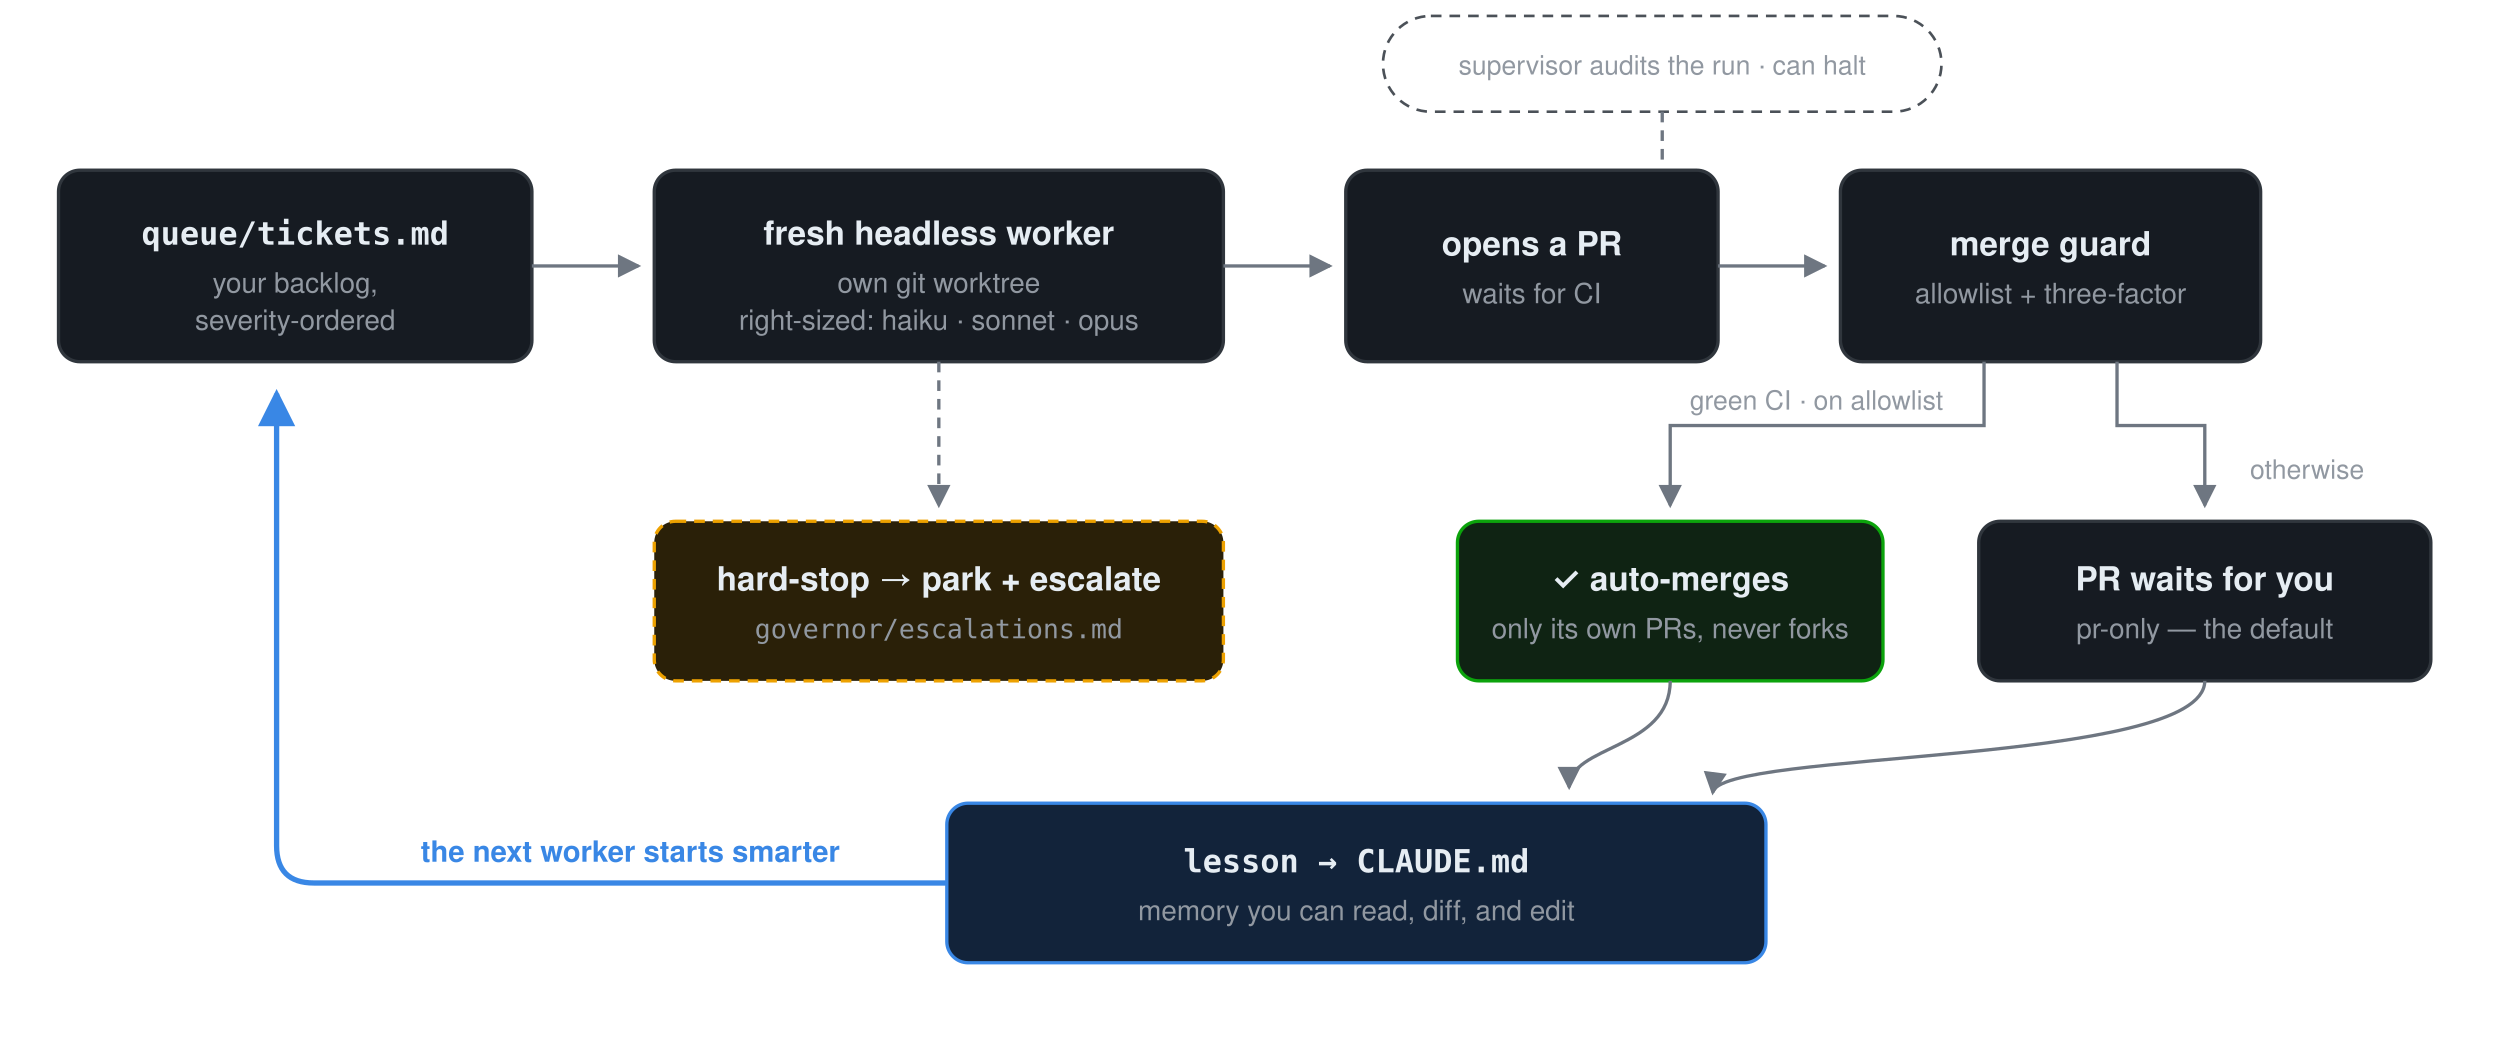
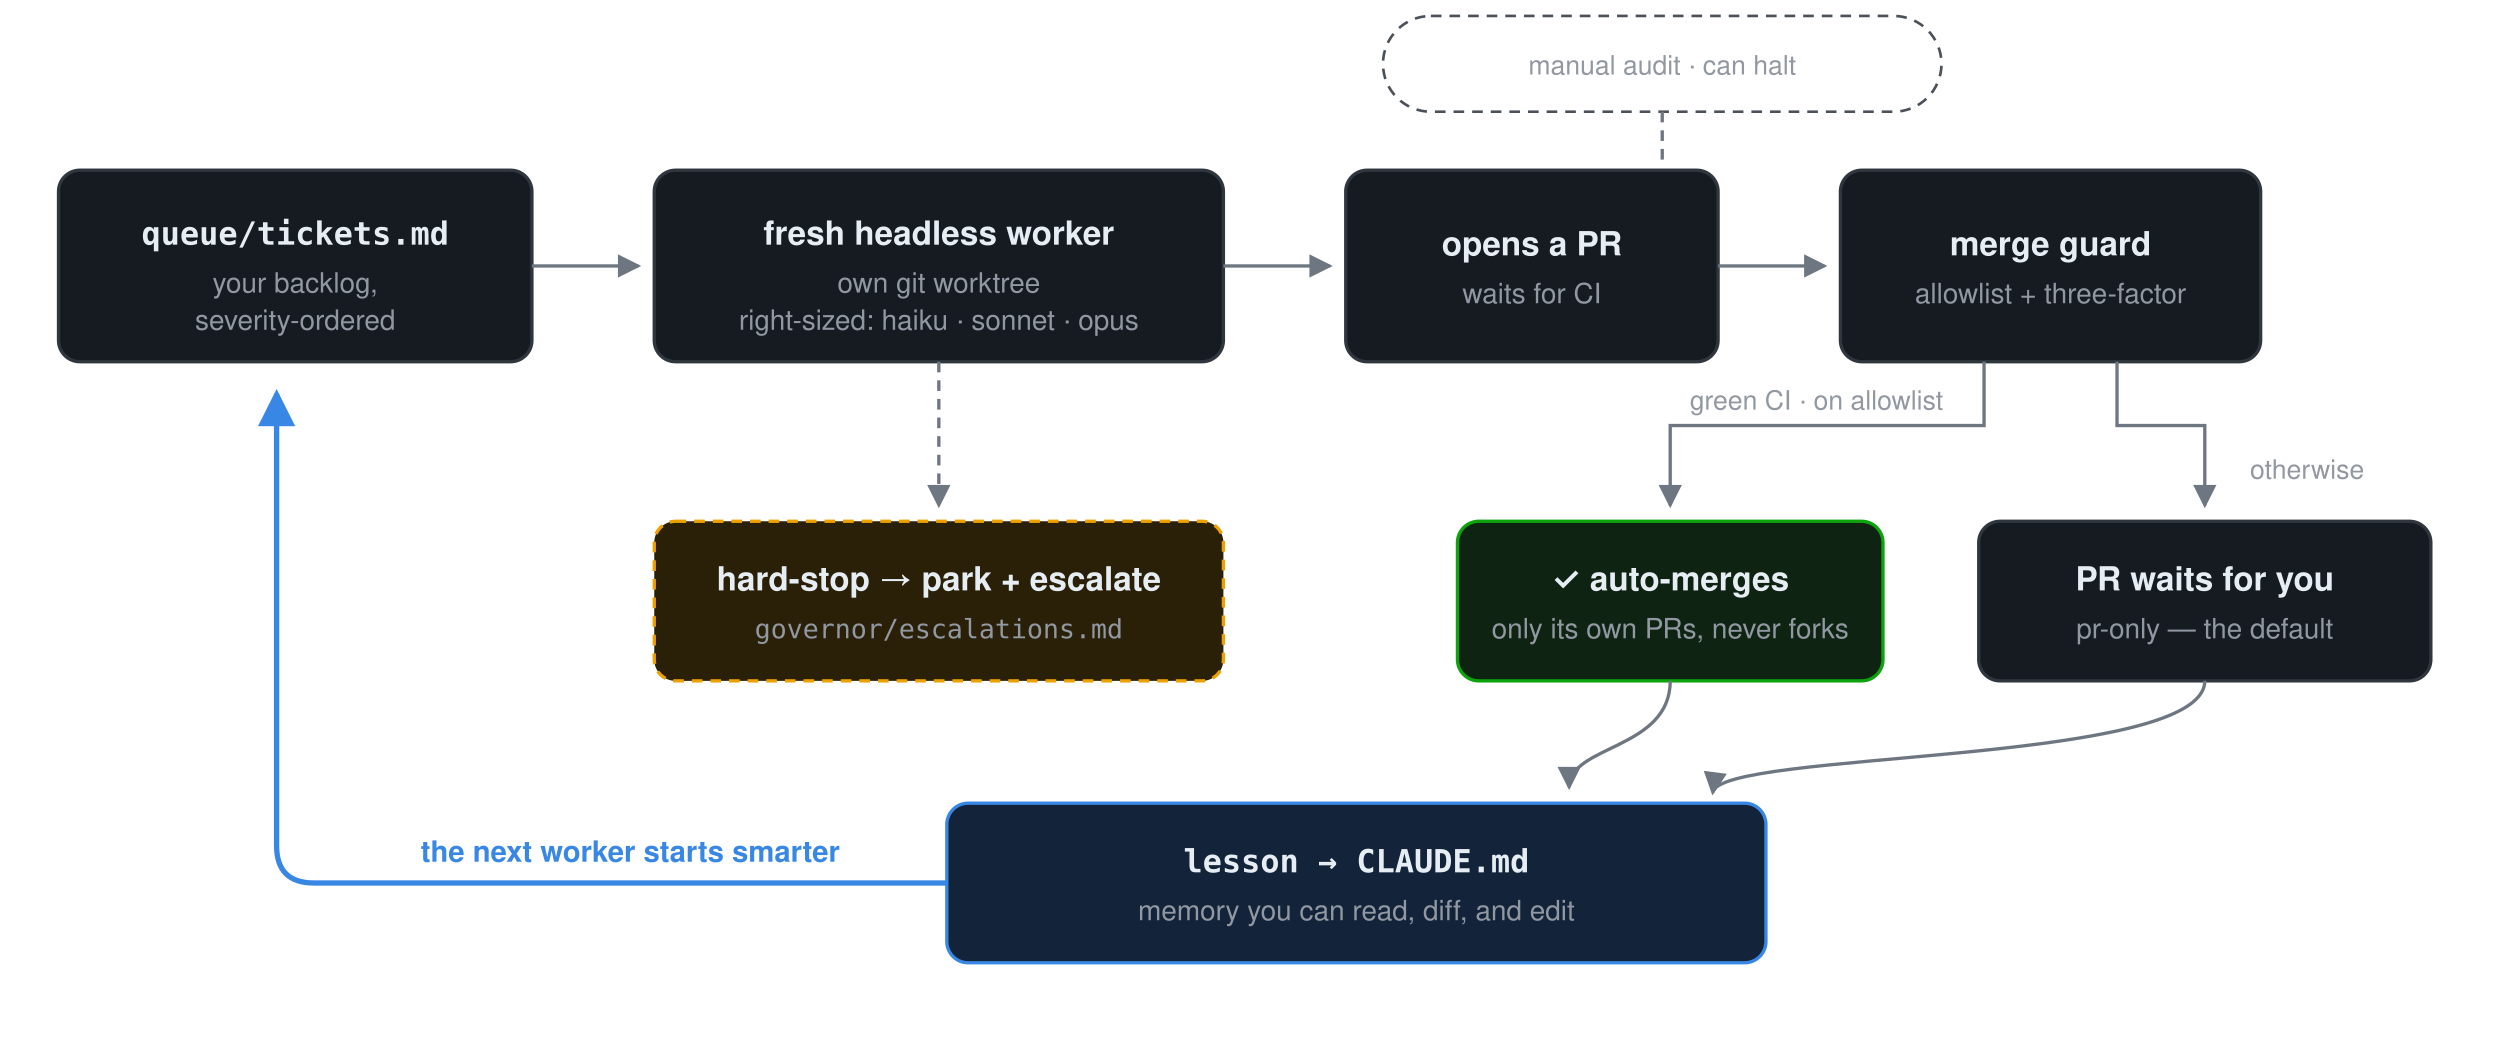
<svg xmlns="http://www.w3.org/2000/svg" viewBox="0 0 940 392" width="940" height="392" role="img" aria-label="The shiploop governor loop">
  <style>
    .title { font: 600 12.5px ui-sans-serif, -apple-system, "Segoe UI", Helvetica, Arial, sans-serif; fill: #e6edf3; }
    .sub   { font: 400 10.5px ui-sans-serif, -apple-system, "Segoe UI", Helvetica, Arial, sans-serif; fill: #9198a1; }
    .lbl   { font: 400 10px ui-sans-serif, -apple-system, "Segoe UI", Helvetica, Arial, sans-serif; fill: #9198a1; }
    .mono  { font: 600 12px ui-monospace, SFMono-Regular, Menlo, Consolas, monospace; fill: #e6edf3; }
    .monosub { font: 400 10px ui-monospace, SFMono-Regular, Menlo, Consolas, monospace; fill: #9198a1; }
    .box   { fill: #161b22; stroke: #30363d; stroke-width: 1.25; }
    .good  { fill: #0f2313; stroke: #0ca30c; stroke-width: 1.25; }
    .warn  { fill: #2a2008; stroke: #eda100; stroke-width: 1.25; stroke-dasharray: 4 3; }
    .acc   { fill: #12233a; stroke: #3987e5; stroke-width: 1.25; }
    .ghost { fill: none; stroke: #4b5158; stroke-width: 1; stroke-dasharray: 4 3; }
    .edge  { fill: none; stroke: #6e7681; stroke-width: 1.25; }
    .dash  { fill: none; stroke: #6e7681; stroke-width: 1.25; stroke-dasharray: 4 3; }
    .loop  { fill: none; stroke: #3987e5; stroke-width: 2; }
    .looplbl { font: 600 11px ui-sans-serif, -apple-system, "Segoe UI", Helvetica, Arial, sans-serif; fill: #3987e5; }
  </style>
  <defs>
    <marker id="a" viewBox="0 0 8 8" refX="7" refY="4" markerWidth="7" markerHeight="7" orient="auto-start-reverse">
      <path d="M0 0 L8 4 L0 8 Z" fill="#6e7681" />
    </marker>
    <marker id="b" viewBox="0 0 8 8" refX="7" refY="4" markerWidth="7" markerHeight="7" orient="auto-start-reverse">
      <path d="M0 0 L8 4 L0 8 Z" fill="#3987e5" />
    </marker>
  </defs>
  <rect class="ghost" x="520" y="6" width="210" height="36" rx="18" />
-   <text class="lbl" x="625" y="28" text-anchor="middle">supervisor audits the run · can halt</text>
+   <text class="lbl" x="625" y="28" text-anchor="middle">manual audit · can halt</text>
  <path class="dash" d="M625 42 V60" />
  <rect class="box" x="22" y="64" width="178" height="72" rx="8" />
  <text class="mono" x="111" y="92" text-anchor="middle">queue/tickets.md</text>
  <text class="sub" x="111" y="110" text-anchor="middle">your backlog,</text>
  <text class="sub" x="111" y="124" text-anchor="middle">severity-ordered</text>
  <rect class="box" x="246" y="64" width="214" height="72" rx="8" />
  <text class="title" x="353" y="92" text-anchor="middle">fresh headless worker</text>
  <text class="sub" x="353" y="110" text-anchor="middle">own git worktree</text>
  <text class="sub" x="353" y="124" text-anchor="middle">right-sized: haiku · sonnet · opus</text>
  <rect class="box" x="506" y="64" width="140" height="72" rx="8" />
  <text class="title" x="576" y="96" text-anchor="middle">opens a PR</text>
  <text class="sub" x="576" y="114" text-anchor="middle">waits for CI</text>
  <rect class="box" x="692" y="64" width="158" height="72" rx="8" />
  <text class="title" x="771" y="96" text-anchor="middle">merge guard</text>
  <text class="sub" x="771" y="114" text-anchor="middle">allowlist + three-factor</text>
  <path class="edge" d="M200 100 H240" marker-end="url(#a)" />
  <path class="edge" d="M460 100 H500" marker-end="url(#a)" />
  <path class="edge" d="M646 100 H686" marker-end="url(#a)" />
  <path class="edge" d="M746 136 V160 H628 V190" marker-end="url(#a)" />
  <text class="lbl" x="683" y="154" text-anchor="middle">green CI · on allowlist</text>
  <path class="edge" d="M796 136 V160 H829 V190" marker-end="url(#a)" />
  <text class="lbl" x="846" y="180" text-anchor="start">otherwise</text>
  <rect class="good" x="548" y="196" width="160" height="60" rx="8" />
  <text class="title" x="628" y="222" text-anchor="middle">✓ auto-merges</text>
  <text class="sub" x="628" y="240" text-anchor="middle">only its own PRs, never forks</text>
  <rect class="box" x="744" y="196" width="170" height="60" rx="8" />
  <text class="title" x="829" y="222" text-anchor="middle">PR waits for you</text>
  <text class="sub" x="829" y="240" text-anchor="middle">pr-only — the default</text>
  <path class="dash" d="M353 136 V190" marker-end="url(#a)" />
  <rect class="warn" x="246" y="196" width="214" height="60" rx="8" />
  <text class="title" x="353" y="222" text-anchor="middle">hard-stop → park + escalate</text>
  <text class="monosub" x="353" y="240" text-anchor="middle">governor/escalations.md</text>
  <path class="edge" d="M628 256 C628 282 590 280 590 296" marker-end="url(#a)" />
  <path class="edge" d="M829 256 C829 288 646 282 644 298" marker-end="url(#a)" />
  <rect class="acc" x="356" y="302" width="308" height="60" rx="8" />
  <text class="mono" x="510" y="328" text-anchor="middle">lesson → CLAUDE.md</text>
  <text class="sub" x="510" y="346" text-anchor="middle">memory you can read, diff, and edit</text>
  <path class="loop" d="M356 332 H118 Q104 332 104 318 V148" marker-end="url(#b)" />
  <text class="looplbl" x="237" y="324" text-anchor="middle">the next worker starts smarter</text>
</svg>
